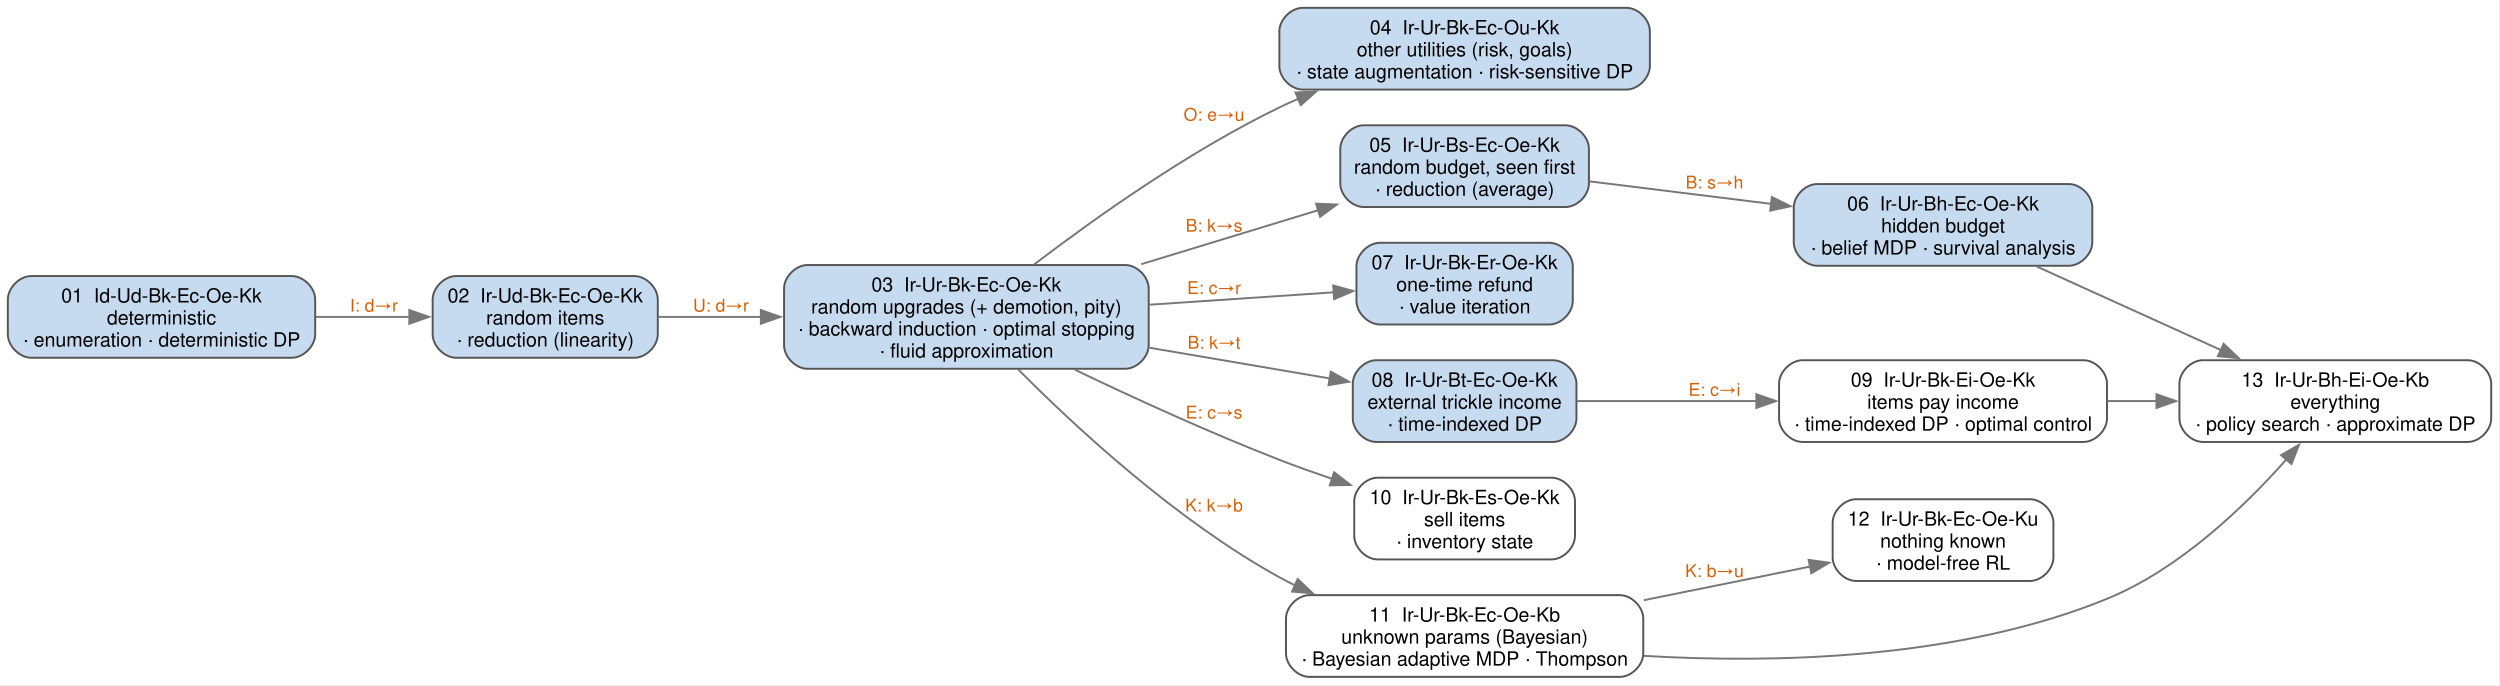
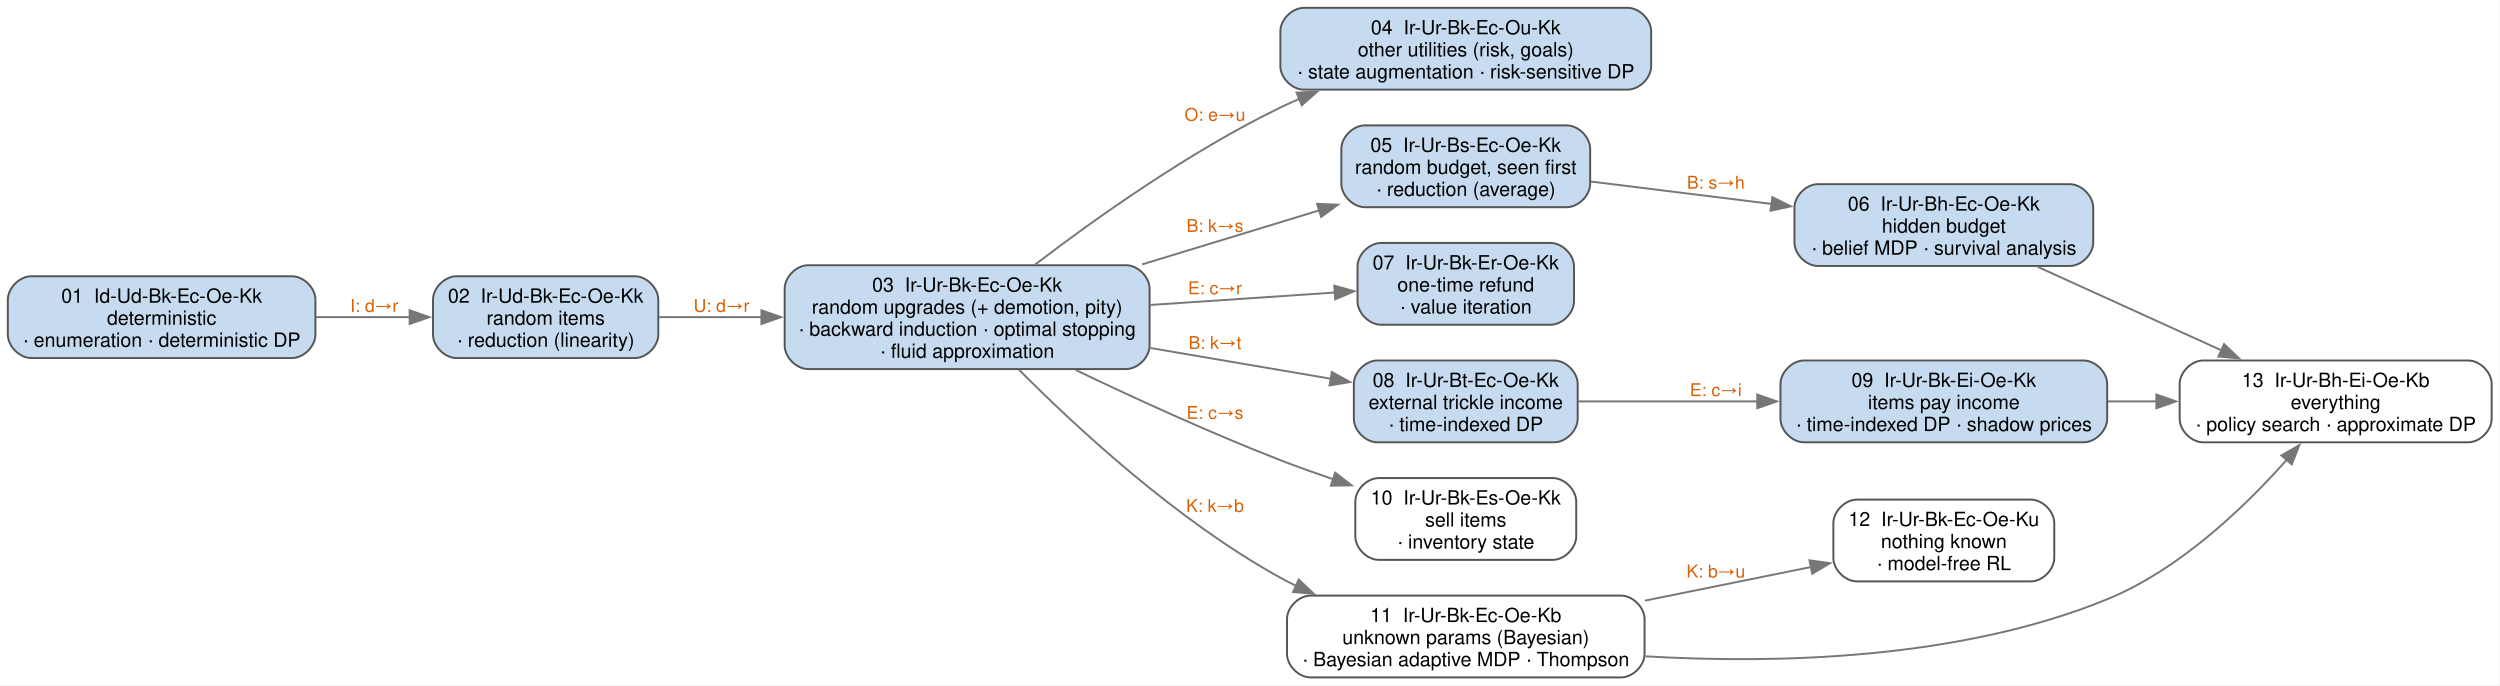
- <svg xmlns="http://www.w3.org/2000/svg" width="1277pt" height="350pt" viewBox="0.00 0.00 1277.00 350.00">
+ <svg xmlns="http://www.w3.org/2000/svg" width="1276pt" height="350pt" viewBox="0.00 0.00 1276.00 350.00">
  <g id="graph0" class="graph" transform="scale(1 1) rotate(0) translate(4 345.75)">
-     <polygon fill="white" stroke="none" points="-4,4 -4,-345.75 1272.5,-345.75 1272.5,4 -4,4" />
+     <polygon fill="white" stroke="none" points="-4,4 -4,-345.75 1271.75,-345.75 1271.75,4 -4,4" />
    <g id="node1" class="node">
      <path fill="#c6dbef" stroke="#555555" d="M145,-204.75C145,-204.75 12,-204.75 12,-204.75 6,-204.75 0,-198.75 0,-192.75 0,-192.75 0,-175 0,-175 0,-169 6,-163 12,-163 12,-163 145,-163 145,-163 151,-163 157,-169 157,-175 157,-175 157,-192.75 157,-192.75 157,-198.75 151,-204.75 145,-204.75" />
      <text xml:space="preserve" text-anchor="middle" x="78.5" y="-191.25" font-family="Helvetica,sans-Serif" font-size="10.00">01  Id-Ud-Bk-Ec-Oe-Kk</text>
      <text xml:space="preserve" text-anchor="middle" x="78.5" y="-180" font-family="Helvetica,sans-Serif" font-size="10.00">deterministic</text>
      <text xml:space="preserve" text-anchor="middle" x="78.5" y="-168.75" font-family="Helvetica,sans-Serif" font-size="10.00">· enumeration · deterministic DP</text>
    </g>
    <g id="node2" class="node">
      <path fill="#c6dbef" stroke="#555555" d="M320,-204.75C320,-204.75 229,-204.75 229,-204.75 223,-204.75 217,-198.75 217,-192.75 217,-192.75 217,-175 217,-175 217,-169 223,-163 229,-163 229,-163 320,-163 320,-163 326,-163 332,-169 332,-175 332,-175 332,-192.75 332,-192.75 332,-198.75 326,-204.75 320,-204.75" />
      <text xml:space="preserve" text-anchor="middle" x="274.5" y="-191.25" font-family="Helvetica,sans-Serif" font-size="10.00">02  Ir-Ud-Bk-Ec-Oe-Kk</text>
      <text xml:space="preserve" text-anchor="middle" x="274.5" y="-180" font-family="Helvetica,sans-Serif" font-size="10.00">random items</text>
      <text xml:space="preserve" text-anchor="middle" x="274.5" y="-168.75" font-family="Helvetica,sans-Serif" font-size="10.00">· reduction (linearity)</text>
    </g>
    <g id="edge1" class="edge">
      <path fill="none" stroke="#777777" d="M157.29,-183.88C173.24,-183.88 189.91,-183.88 205.48,-183.88" />
      <polygon fill="#777777" stroke="#777777" points="205.08,-187.38 215.08,-183.88 205.08,-180.38 205.08,-187.38" />
      <text xml:space="preserve" text-anchor="middle" x="187" y="-186.57" font-family="Helvetica,sans-Serif" font-size="9.00" fill="#d95f02">I: d→r</text>
    </g>
    <g id="node3" class="node">
      <path fill="#c6dbef" stroke="#555555" d="M570.75,-210.38C570.75,-210.38 408.5,-210.38 408.5,-210.38 402.5,-210.38 396.5,-204.38 396.5,-198.38 396.5,-198.38 396.5,-169.38 396.5,-169.38 396.5,-163.38 402.5,-157.38 408.5,-157.38 408.5,-157.38 570.75,-157.38 570.75,-157.38 576.75,-157.38 582.75,-163.38 582.75,-169.38 582.75,-169.38 582.75,-198.38 582.75,-198.38 582.75,-204.38 576.75,-210.38 570.75,-210.38" />
      <text xml:space="preserve" text-anchor="middle" x="489.62" y="-196.88" font-family="Helvetica,sans-Serif" font-size="10.00">03  Ir-Ur-Bk-Ec-Oe-Kk</text>
      <text xml:space="preserve" text-anchor="middle" x="489.62" y="-185.62" font-family="Helvetica,sans-Serif" font-size="10.00">random upgrades (+ demotion, pity)</text>
      <text xml:space="preserve" text-anchor="middle" x="489.62" y="-174.38" font-family="Helvetica,sans-Serif" font-size="10.00">· backward induction · optimal stopping</text>
      <text xml:space="preserve" text-anchor="middle" x="489.62" y="-163.12" font-family="Helvetica,sans-Serif" font-size="10.00">· fluid approximation</text>
    </g>
    <g id="edge2" class="edge">
      <path fill="none" stroke="#777777" d="M332.33,-183.88C348.49,-183.88 366.62,-183.88 384.65,-183.88" />
      <polygon fill="#777777" stroke="#777777" points="384.64,-187.38 394.64,-183.88 384.64,-180.38 384.64,-187.38" />
      <text xml:space="preserve" text-anchor="middle" x="364.25" y="-186.57" font-family="Helvetica,sans-Serif" font-size="9.00" fill="#d95f02">U: d→r</text>
    </g>
    <g id="node4" class="node">
      <path fill="#c6dbef" stroke="#555555" d="M826.75,-341.75C826.75,-341.75 661.5,-341.75 661.5,-341.75 655.5,-341.75 649.5,-335.75 649.5,-329.75 649.5,-329.75 649.5,-312 649.5,-312 649.5,-306 655.5,-300 661.5,-300 661.5,-300 826.75,-300 826.75,-300 832.75,-300 838.75,-306 838.75,-312 838.75,-312 838.75,-329.75 838.75,-329.75 838.75,-335.75 832.75,-341.75 826.75,-341.75" />
      <text xml:space="preserve" text-anchor="middle" x="744.12" y="-328.25" font-family="Helvetica,sans-Serif" font-size="10.00">04  Ir-Ur-Bk-Ec-Ou-Kk</text>
      <text xml:space="preserve" text-anchor="middle" x="744.12" y="-317" font-family="Helvetica,sans-Serif" font-size="10.00">other utilities (risk, goals)</text>
      <text xml:space="preserve" text-anchor="middle" x="744.12" y="-305.75" font-family="Helvetica,sans-Serif" font-size="10.00">· state augmentation · risk-sensitive DP</text>
    </g>
    <g id="edge3" class="edge">
      <path fill="none" stroke="#777777" d="M524.24,-210.66C555.28,-234.35 603.42,-268.53 649.5,-290.88 652.62,-292.39 655.84,-293.85 659.12,-295.26" />
      <polygon fill="#777777" stroke="#777777" points="657.77,-298.49 668.35,-299.02 660.41,-292.01 657.77,-298.49" />
      <text xml:space="preserve" text-anchor="middle" x="616.12" y="-284.09" font-family="Helvetica,sans-Serif" font-size="9.00" fill="#d95f02">O: e→u</text>
    </g>
    <g id="node5" class="node">
      <path fill="#c6dbef" stroke="#555555" d="M795.62,-281.75C795.62,-281.75 692.62,-281.75 692.62,-281.75 686.62,-281.75 680.62,-275.75 680.62,-269.75 680.62,-269.75 680.62,-252 680.62,-252 680.62,-246 686.62,-240 692.62,-240 692.62,-240 795.62,-240 795.62,-240 801.62,-240 807.62,-246 807.62,-252 807.62,-252 807.62,-269.75 807.62,-269.75 807.62,-275.75 801.62,-281.75 795.62,-281.75" />
      <text xml:space="preserve" text-anchor="middle" x="744.12" y="-268.25" font-family="Helvetica,sans-Serif" font-size="10.00">05  Ir-Ur-Bs-Ec-Oe-Kk</text>
      <text xml:space="preserve" text-anchor="middle" x="744.12" y="-257" font-family="Helvetica,sans-Serif" font-size="10.00">random budget, seen first</text>
      <text xml:space="preserve" text-anchor="middle" x="744.12" y="-245.75" font-family="Helvetica,sans-Serif" font-size="10.00">· reduction (average)</text>
    </g>
    <g id="edge4" class="edge">
      <path fill="none" stroke="#777777" d="M578.94,-210.81C608.57,-219.84 641.28,-229.82 669.65,-238.47" />
      <polygon fill="#777777" stroke="#777777" points="668.26,-241.71 678.85,-241.27 670.31,-235.01 668.26,-241.71" />
      <text xml:space="preserve" text-anchor="middle" x="616.12" y="-227.38" font-family="Helvetica,sans-Serif" font-size="9.00" fill="#d95f02">B: k→s</text>
    </g>
    <g id="node7" class="node">
      <path fill="#c6dbef" stroke="#555555" d="M787.38,-221.75C787.38,-221.75 700.88,-221.75 700.88,-221.75 694.88,-221.75 688.88,-215.75 688.88,-209.75 688.88,-209.75 688.88,-192 688.88,-192 688.88,-186 694.88,-180 700.88,-180 700.88,-180 787.38,-180 787.38,-180 793.38,-180 799.38,-186 799.38,-192 799.38,-192 799.38,-209.75 799.38,-209.75 799.38,-215.75 793.38,-221.75 787.38,-221.75" />
      <text xml:space="preserve" text-anchor="middle" x="744.12" y="-208.25" font-family="Helvetica,sans-Serif" font-size="10.00">07  Ir-Ur-Bk-Er-Oe-Kk</text>
      <text xml:space="preserve" text-anchor="middle" x="744.12" y="-197" font-family="Helvetica,sans-Serif" font-size="10.00">one-time refund</text>
      <text xml:space="preserve" text-anchor="middle" x="744.12" y="-185.75" font-family="Helvetica,sans-Serif" font-size="10.00">· value iteration</text>
    </g>
    <g id="edge6" class="edge">
      <path fill="none" stroke="#777777" d="M583.21,-190.11C614.53,-192.22 648.82,-194.53 677.59,-196.46" />
      <polygon fill="#777777" stroke="#777777" points="677.01,-199.93 687.22,-197.11 677.48,-192.95 677.01,-199.93" />
      <text xml:space="preserve" text-anchor="middle" x="616.12" y="-195.58" font-family="Helvetica,sans-Serif" font-size="9.00" fill="#d95f02">E: c→r</text>
    </g>
    <g id="node8" class="node">
      <path fill="#c6dbef" stroke="#555555" d="M789.25,-161.75C789.25,-161.75 699,-161.75 699,-161.75 693,-161.75 687,-155.75 687,-149.75 687,-149.75 687,-132 687,-132 687,-126 693,-120 699,-120 699,-120 789.25,-120 789.25,-120 795.25,-120 801.25,-126 801.25,-132 801.25,-132 801.25,-149.75 801.25,-149.75 801.25,-155.75 795.25,-161.75 789.25,-161.75" />
      <text xml:space="preserve" text-anchor="middle" x="744.12" y="-148.25" font-family="Helvetica,sans-Serif" font-size="10.00">08  Ir-Ur-Bt-Ec-Oe-Kk</text>
      <text xml:space="preserve" text-anchor="middle" x="744.12" y="-137" font-family="Helvetica,sans-Serif" font-size="10.00">external trickle income</text>
      <text xml:space="preserve" text-anchor="middle" x="744.12" y="-125.75" font-family="Helvetica,sans-Serif" font-size="10.00">· time-indexed DP</text>
    </g>
    <g id="edge7" class="edge">
      <path fill="none" stroke="#777777" d="M583.21,-168.11C613.78,-162.9 647.19,-157.21 675.52,-152.39" />
      <polygon fill="#777777" stroke="#777777" points="675.76,-155.9 685.03,-150.77 674.59,-149 675.76,-155.9" />
      <text xml:space="preserve" text-anchor="middle" x="616.12" y="-167.65" font-family="Helvetica,sans-Serif" font-size="9.00" fill="#d95f02">B: k→t</text>
    </g>
    <g id="node10" class="node">
      <path fill="white" stroke="#555555" d="M788.5,-101.75C788.5,-101.75 699.75,-101.75 699.75,-101.75 693.75,-101.75 687.75,-95.75 687.75,-89.75 687.75,-89.75 687.75,-72 687.75,-72 687.75,-66 693.75,-60 699.75,-60 699.75,-60 788.5,-60 788.5,-60 794.5,-60 800.5,-66 800.5,-72 800.5,-72 800.5,-89.75 800.5,-89.75 800.5,-95.75 794.5,-101.75 788.5,-101.75" />
      <text xml:space="preserve" text-anchor="middle" x="744.12" y="-88.25" font-family="Helvetica,sans-Serif" font-size="10.00">10  Ir-Ur-Bk-Es-Oe-Kk</text>
      <text xml:space="preserve" text-anchor="middle" x="744.12" y="-77" font-family="Helvetica,sans-Serif" font-size="10.00">sell items</text>
      <text xml:space="preserve" text-anchor="middle" x="744.12" y="-65.75" font-family="Helvetica,sans-Serif" font-size="10.00">· inventory state</text>
    </g>
    <g id="edge9" class="edge">
      <path fill="none" stroke="#777777" d="M545.07,-156.88C575.42,-142.34 614.13,-124.61 649.5,-110.88 658.19,-107.5 667.44,-104.2 676.6,-101.1" />
      <polygon fill="#777777" stroke="#777777" points="677.47,-104.5 685.85,-98.03 675.26,-97.85 677.47,-104.5" />
      <text xml:space="preserve" text-anchor="middle" x="616.12" y="-131.97" font-family="Helvetica,sans-Serif" font-size="9.00" fill="#d95f02">E: c→s</text>
    </g>
    <g id="node11" class="node">
      <path fill="white" stroke="#555555" d="M823.38,-41.75C823.38,-41.75 664.88,-41.75 664.88,-41.75 658.88,-41.75 652.88,-35.75 652.88,-29.75 652.88,-29.75 652.88,-12 652.88,-12 652.88,-6 658.88,0 664.88,0 664.88,0 823.38,0 823.38,0 829.38,0 835.38,-6 835.38,-12 835.38,-12 835.38,-29.75 835.38,-29.75 835.38,-35.75 829.38,-41.75 823.38,-41.75" />
      <text xml:space="preserve" text-anchor="middle" x="744.12" y="-28.25" font-family="Helvetica,sans-Serif" font-size="10.00">11  Ir-Ur-Bk-Ec-Oe-Kb</text>
      <text xml:space="preserve" text-anchor="middle" x="744.12" y="-17" font-family="Helvetica,sans-Serif" font-size="10.00">unknown params (Bayesian)</text>
      <text xml:space="preserve" text-anchor="middle" x="744.12" y="-5.75" font-family="Helvetica,sans-Serif" font-size="10.00">· Bayesian adaptive MDP · Thompson</text>
    </g>
    <g id="edge10" class="edge">
      <path fill="none" stroke="#777777" d="M516.07,-157.07C545.61,-127.34 597.04,-79.77 649.5,-50.88 652.14,-49.42 654.87,-48.02 657.65,-46.68" />
      <polygon fill="#777777" stroke="#777777" points="658.85,-49.98 666.54,-42.69 655.99,-43.59 658.85,-49.98" />
      <text xml:space="preserve" text-anchor="middle" x="616.12" y="-84.47" font-family="Helvetica,sans-Serif" font-size="9.00" fill="#d95f02">K: k→b</text>
    </g>
    <g id="node6" class="node">
-       <path fill="#c6dbef" stroke="#555555" d="M1052.75,-251.75C1052.75,-251.75 924.25,-251.75 924.25,-251.75 918.25,-251.75 912.25,-245.75 912.25,-239.75 912.25,-239.75 912.25,-222 912.25,-222 912.25,-216 918.25,-210 924.25,-210 924.25,-210 1052.75,-210 1052.75,-210 1058.75,-210 1064.75,-216 1064.75,-222 1064.75,-222 1064.75,-239.75 1064.75,-239.75 1064.75,-245.75 1058.75,-251.75 1052.75,-251.75" />
-       <text xml:space="preserve" text-anchor="middle" x="988.5" y="-238.25" font-family="Helvetica,sans-Serif" font-size="10.00">06  Ir-Ur-Bh-Ec-Oe-Kk</text>
-       <text xml:space="preserve" text-anchor="middle" x="988.5" y="-227" font-family="Helvetica,sans-Serif" font-size="10.00">hidden budget</text>
-       <text xml:space="preserve" text-anchor="middle" x="988.5" y="-215.75" font-family="Helvetica,sans-Serif" font-size="10.00">· belief MDP · survival analysis</text>
+       <path fill="#c6dbef" stroke="#555555" d="M1052.38,-251.75C1052.38,-251.75 923.88,-251.75 923.88,-251.75 917.88,-251.75 911.88,-245.75 911.88,-239.75 911.88,-239.75 911.88,-222 911.88,-222 911.88,-216 917.88,-210 923.88,-210 923.88,-210 1052.38,-210 1052.38,-210 1058.38,-210 1064.38,-216 1064.38,-222 1064.38,-222 1064.38,-239.75 1064.38,-239.75 1064.38,-245.75 1058.38,-251.75 1052.38,-251.75" />
+       <text xml:space="preserve" text-anchor="middle" x="988.12" y="-238.25" font-family="Helvetica,sans-Serif" font-size="10.00">06  Ir-Ur-Bh-Ec-Oe-Kk</text>
+       <text xml:space="preserve" text-anchor="middle" x="988.12" y="-227" font-family="Helvetica,sans-Serif" font-size="10.00">hidden budget</text>
+       <text xml:space="preserve" text-anchor="middle" x="988.12" y="-215.75" font-family="Helvetica,sans-Serif" font-size="10.00">· belief MDP · survival analysis</text>
    </g>
    <g id="edge5" class="edge">
-       <path fill="none" stroke="#777777" d="M807.86,-253.11C836.22,-249.6 870.19,-245.4 900.92,-241.59" />
-       <polygon fill="#777777" stroke="#777777" points="901.08,-245.1 910.58,-240.4 900.22,-238.15 901.08,-245.1" />
+       <path fill="none" stroke="#777777" d="M808.08,-253.07C836.26,-249.58 869.96,-245.4 900.48,-241.62" />
+       <polygon fill="#777777" stroke="#777777" points="900.57,-245.13 910.06,-240.43 899.71,-238.19 900.57,-245.13" />
      <text xml:space="preserve" text-anchor="middle" x="871.75" y="-249.47" font-family="Helvetica,sans-Serif" font-size="9.00" fill="#d95f02">B: s→h</text>
    </g>
    <g id="node13" class="node">
-       <path fill="white" stroke="#555555" d="M1256.5,-161.75C1256.5,-161.75 1121.25,-161.75 1121.25,-161.75 1115.25,-161.75 1109.25,-155.75 1109.25,-149.75 1109.25,-149.75 1109.25,-132 1109.25,-132 1109.25,-126 1115.25,-120 1121.25,-120 1121.25,-120 1256.5,-120 1256.5,-120 1262.5,-120 1268.5,-126 1268.5,-132 1268.5,-132 1268.5,-149.75 1268.5,-149.75 1268.5,-155.75 1262.5,-161.75 1256.5,-161.75" />
-       <text xml:space="preserve" text-anchor="middle" x="1188.88" y="-148.25" font-family="Helvetica,sans-Serif" font-size="10.00">13  Ir-Ur-Bh-Ei-Oe-Kb</text>
-       <text xml:space="preserve" text-anchor="middle" x="1188.88" y="-137" font-family="Helvetica,sans-Serif" font-size="10.00">everything</text>
-       <text xml:space="preserve" text-anchor="middle" x="1188.88" y="-125.75" font-family="Helvetica,sans-Serif" font-size="10.00">· policy search · approximate DP</text>
+       <path fill="white" stroke="#555555" d="M1255.75,-161.75C1255.75,-161.75 1120.5,-161.75 1120.5,-161.75 1114.5,-161.75 1108.5,-155.75 1108.5,-149.75 1108.5,-149.75 1108.5,-132 1108.5,-132 1108.5,-126 1114.5,-120 1120.5,-120 1120.5,-120 1255.75,-120 1255.75,-120 1261.75,-120 1267.75,-126 1267.75,-132 1267.75,-132 1267.75,-149.75 1267.75,-149.75 1267.75,-155.75 1261.75,-161.75 1255.75,-161.75" />
+       <text xml:space="preserve" text-anchor="middle" x="1188.12" y="-148.25" font-family="Helvetica,sans-Serif" font-size="10.00">13  Ir-Ur-Bh-Ei-Oe-Kb</text>
+       <text xml:space="preserve" text-anchor="middle" x="1188.12" y="-137" font-family="Helvetica,sans-Serif" font-size="10.00">everything</text>
+       <text xml:space="preserve" text-anchor="middle" x="1188.12" y="-125.75" font-family="Helvetica,sans-Serif" font-size="10.00">· policy search · approximate DP</text>
    </g>
    <g id="edge12" class="edge">
-       <path fill="none" stroke="#777777" d="M1036.51,-209.55C1064.7,-196.76 1100.74,-180.41 1130.58,-166.87" />
-       <polygon fill="#777777" stroke="#777777" points="1131.82,-170.15 1139.48,-162.83 1128.93,-163.78 1131.82,-170.15" />
+       <path fill="none" stroke="#777777" d="M1036.05,-209.55C1064.18,-196.76 1100.15,-180.41 1129.94,-166.87" />
+       <polygon fill="#777777" stroke="#777777" points="1131.16,-170.16 1138.82,-162.83 1128.27,-163.78 1131.16,-170.16" />
    </g>
    <g id="node9" class="node">
-       <path fill="white" stroke="#555555" d="M1060.25,-161.75C1060.25,-161.75 916.75,-161.75 916.75,-161.75 910.75,-161.75 904.75,-155.75 904.75,-149.75 904.75,-149.75 904.75,-132 904.75,-132 904.75,-126 910.75,-120 916.75,-120 916.75,-120 1060.25,-120 1060.25,-120 1066.25,-120 1072.25,-126 1072.25,-132 1072.25,-132 1072.25,-149.75 1072.25,-149.75 1072.25,-155.75 1066.25,-161.75 1060.25,-161.75" />
-       <text xml:space="preserve" text-anchor="middle" x="988.5" y="-148.25" font-family="Helvetica,sans-Serif" font-size="10.00">09  Ir-Ur-Bk-Ei-Oe-Kk</text>
-       <text xml:space="preserve" text-anchor="middle" x="988.5" y="-137" font-family="Helvetica,sans-Serif" font-size="10.00">items pay income</text>
-       <text xml:space="preserve" text-anchor="middle" x="988.5" y="-125.75" font-family="Helvetica,sans-Serif" font-size="10.00">· time-indexed DP · optimal control</text>
+       <path fill="#c6dbef" stroke="#555555" d="M1059.5,-161.75C1059.5,-161.75 916.75,-161.75 916.75,-161.75 910.75,-161.75 904.75,-155.75 904.75,-149.75 904.75,-149.75 904.75,-132 904.75,-132 904.75,-126 910.75,-120 916.75,-120 916.75,-120 1059.5,-120 1059.5,-120 1065.5,-120 1071.5,-126 1071.5,-132 1071.5,-132 1071.5,-149.75 1071.5,-149.75 1071.5,-155.75 1065.5,-161.75 1059.5,-161.75" />
+       <text xml:space="preserve" text-anchor="middle" x="988.12" y="-148.25" font-family="Helvetica,sans-Serif" font-size="10.00">09  Ir-Ur-Bk-Ei-Oe-Kk</text>
+       <text xml:space="preserve" text-anchor="middle" x="988.12" y="-137" font-family="Helvetica,sans-Serif" font-size="10.00">items pay income</text>
+       <text xml:space="preserve" text-anchor="middle" x="988.12" y="-125.75" font-family="Helvetica,sans-Serif" font-size="10.00">· time-indexed DP · shadow prices</text>
    </g>
    <g id="edge8" class="edge">
-       <path fill="none" stroke="#777777" d="M801.65,-140.88C828.93,-140.88 862.4,-140.88 893.38,-140.88" />
-       <polygon fill="#777777" stroke="#777777" points="893.15,-144.38 903.15,-140.88 893.15,-137.38 893.15,-144.38" />
+       <path fill="none" stroke="#777777" d="M801.56,-140.88C828.8,-140.88 862.22,-140.88 893.15,-140.88" />
+       <polygon fill="#777777" stroke="#777777" points="892.9,-144.38 902.9,-140.88 892.9,-137.38 892.9,-144.38" />
      <text xml:space="preserve" text-anchor="middle" x="871.75" y="-143.57" font-family="Helvetica,sans-Serif" font-size="9.00" fill="#d95f02">E: c→i</text>
    </g>
    <g id="edge13" class="edge">
-       <path fill="none" stroke="#777777" d="M1072.48,-140.88C1080.8,-140.88 1089.28,-140.88 1097.67,-140.88" />
-       <polygon fill="#777777" stroke="#777777" points="1097.52,-144.38 1107.52,-140.88 1097.52,-137.38 1097.52,-144.38" />
+       <path fill="none" stroke="#777777" d="M1071.95,-140.88C1080.18,-140.88 1088.57,-140.88 1096.87,-140.88" />
+       <polygon fill="#777777" stroke="#777777" points="1096.61,-144.38 1106.61,-140.88 1096.61,-137.38 1096.61,-144.38" />
    </g>
    <g id="node12" class="node">
-       <path fill="white" stroke="#555555" d="M1032.88,-90.75C1032.88,-90.75 944.12,-90.75 944.12,-90.75 938.12,-90.75 932.12,-84.75 932.12,-78.75 932.12,-78.75 932.12,-61 932.12,-61 932.12,-55 938.12,-49 944.12,-49 944.12,-49 1032.88,-49 1032.88,-49 1038.88,-49 1044.88,-55 1044.88,-61 1044.88,-61 1044.88,-78.75 1044.88,-78.75 1044.88,-84.75 1038.88,-90.75 1032.88,-90.75" />
-       <text xml:space="preserve" text-anchor="middle" x="988.5" y="-77.25" font-family="Helvetica,sans-Serif" font-size="10.00">12  Ir-Ur-Bk-Ec-Oe-Ku</text>
-       <text xml:space="preserve" text-anchor="middle" x="988.5" y="-66" font-family="Helvetica,sans-Serif" font-size="10.00">nothing known</text>
-       <text xml:space="preserve" text-anchor="middle" x="988.5" y="-54.75" font-family="Helvetica,sans-Serif" font-size="10.00">· model-free RL</text>
+       <path fill="white" stroke="#555555" d="M1032.5,-90.75C1032.5,-90.75 943.75,-90.75 943.75,-90.75 937.75,-90.75 931.75,-84.75 931.75,-78.75 931.75,-78.75 931.75,-61 931.75,-61 931.75,-55 937.75,-49 943.75,-49 943.75,-49 1032.5,-49 1032.5,-49 1038.5,-49 1044.5,-55 1044.5,-61 1044.5,-61 1044.5,-78.75 1044.5,-78.75 1044.5,-84.75 1038.5,-90.75 1032.5,-90.75" />
+       <text xml:space="preserve" text-anchor="middle" x="988.12" y="-77.25" font-family="Helvetica,sans-Serif" font-size="10.00">12  Ir-Ur-Bk-Ec-Oe-Ku</text>
+       <text xml:space="preserve" text-anchor="middle" x="988.12" y="-66" font-family="Helvetica,sans-Serif" font-size="10.00">nothing known</text>
+       <text xml:space="preserve" text-anchor="middle" x="988.12" y="-54.75" font-family="Helvetica,sans-Serif" font-size="10.00">· model-free RL</text>
    </g>
    <g id="edge11" class="edge">
-       <path fill="none" stroke="#777777" d="M835.72,-39.19C863.96,-44.9 894.56,-51.09 920.85,-56.4" />
-       <polygon fill="#777777" stroke="#777777" points="919.85,-59.77 930.34,-58.32 921.24,-52.91 919.85,-59.77" />
+       <path fill="none" stroke="#777777" d="M835.58,-39.19C863.77,-44.9 894.33,-51.09 920.58,-56.4" />
+       <polygon fill="#777777" stroke="#777777" points="919.56,-59.77 930.06,-58.32 920.95,-52.9 919.56,-59.77" />
      <text xml:space="preserve" text-anchor="middle" x="871.75" y="-51.01" font-family="Helvetica,sans-Serif" font-size="9.00" fill="#d95f02">K: b→u</text>
    </g>
    <g id="edge14" class="edge">
-       <path fill="none" stroke="#777777" d="M835.7,-10.74C903.37,-6.77 996.82,-9.04 1072.25,-39.88 1109.39,-55.05 1142.82,-87.3 1164.07,-111.29" />
-       <polygon fill="#777777" stroke="#777777" points="1161.17,-113.28 1170.35,-118.57 1166.47,-108.71 1161.17,-113.28" />
+       <path fill="none" stroke="#777777" d="M835.84,-10.76C903.34,-6.83 996.37,-9.16 1071.5,-39.88 1108.63,-55.06 1142.07,-87.3 1163.32,-111.29" />
+       <polygon fill="#777777" stroke="#777777" points="1160.42,-113.28 1169.6,-118.57 1165.72,-108.71 1160.42,-113.28" />
    </g>
  </g>
</svg>
